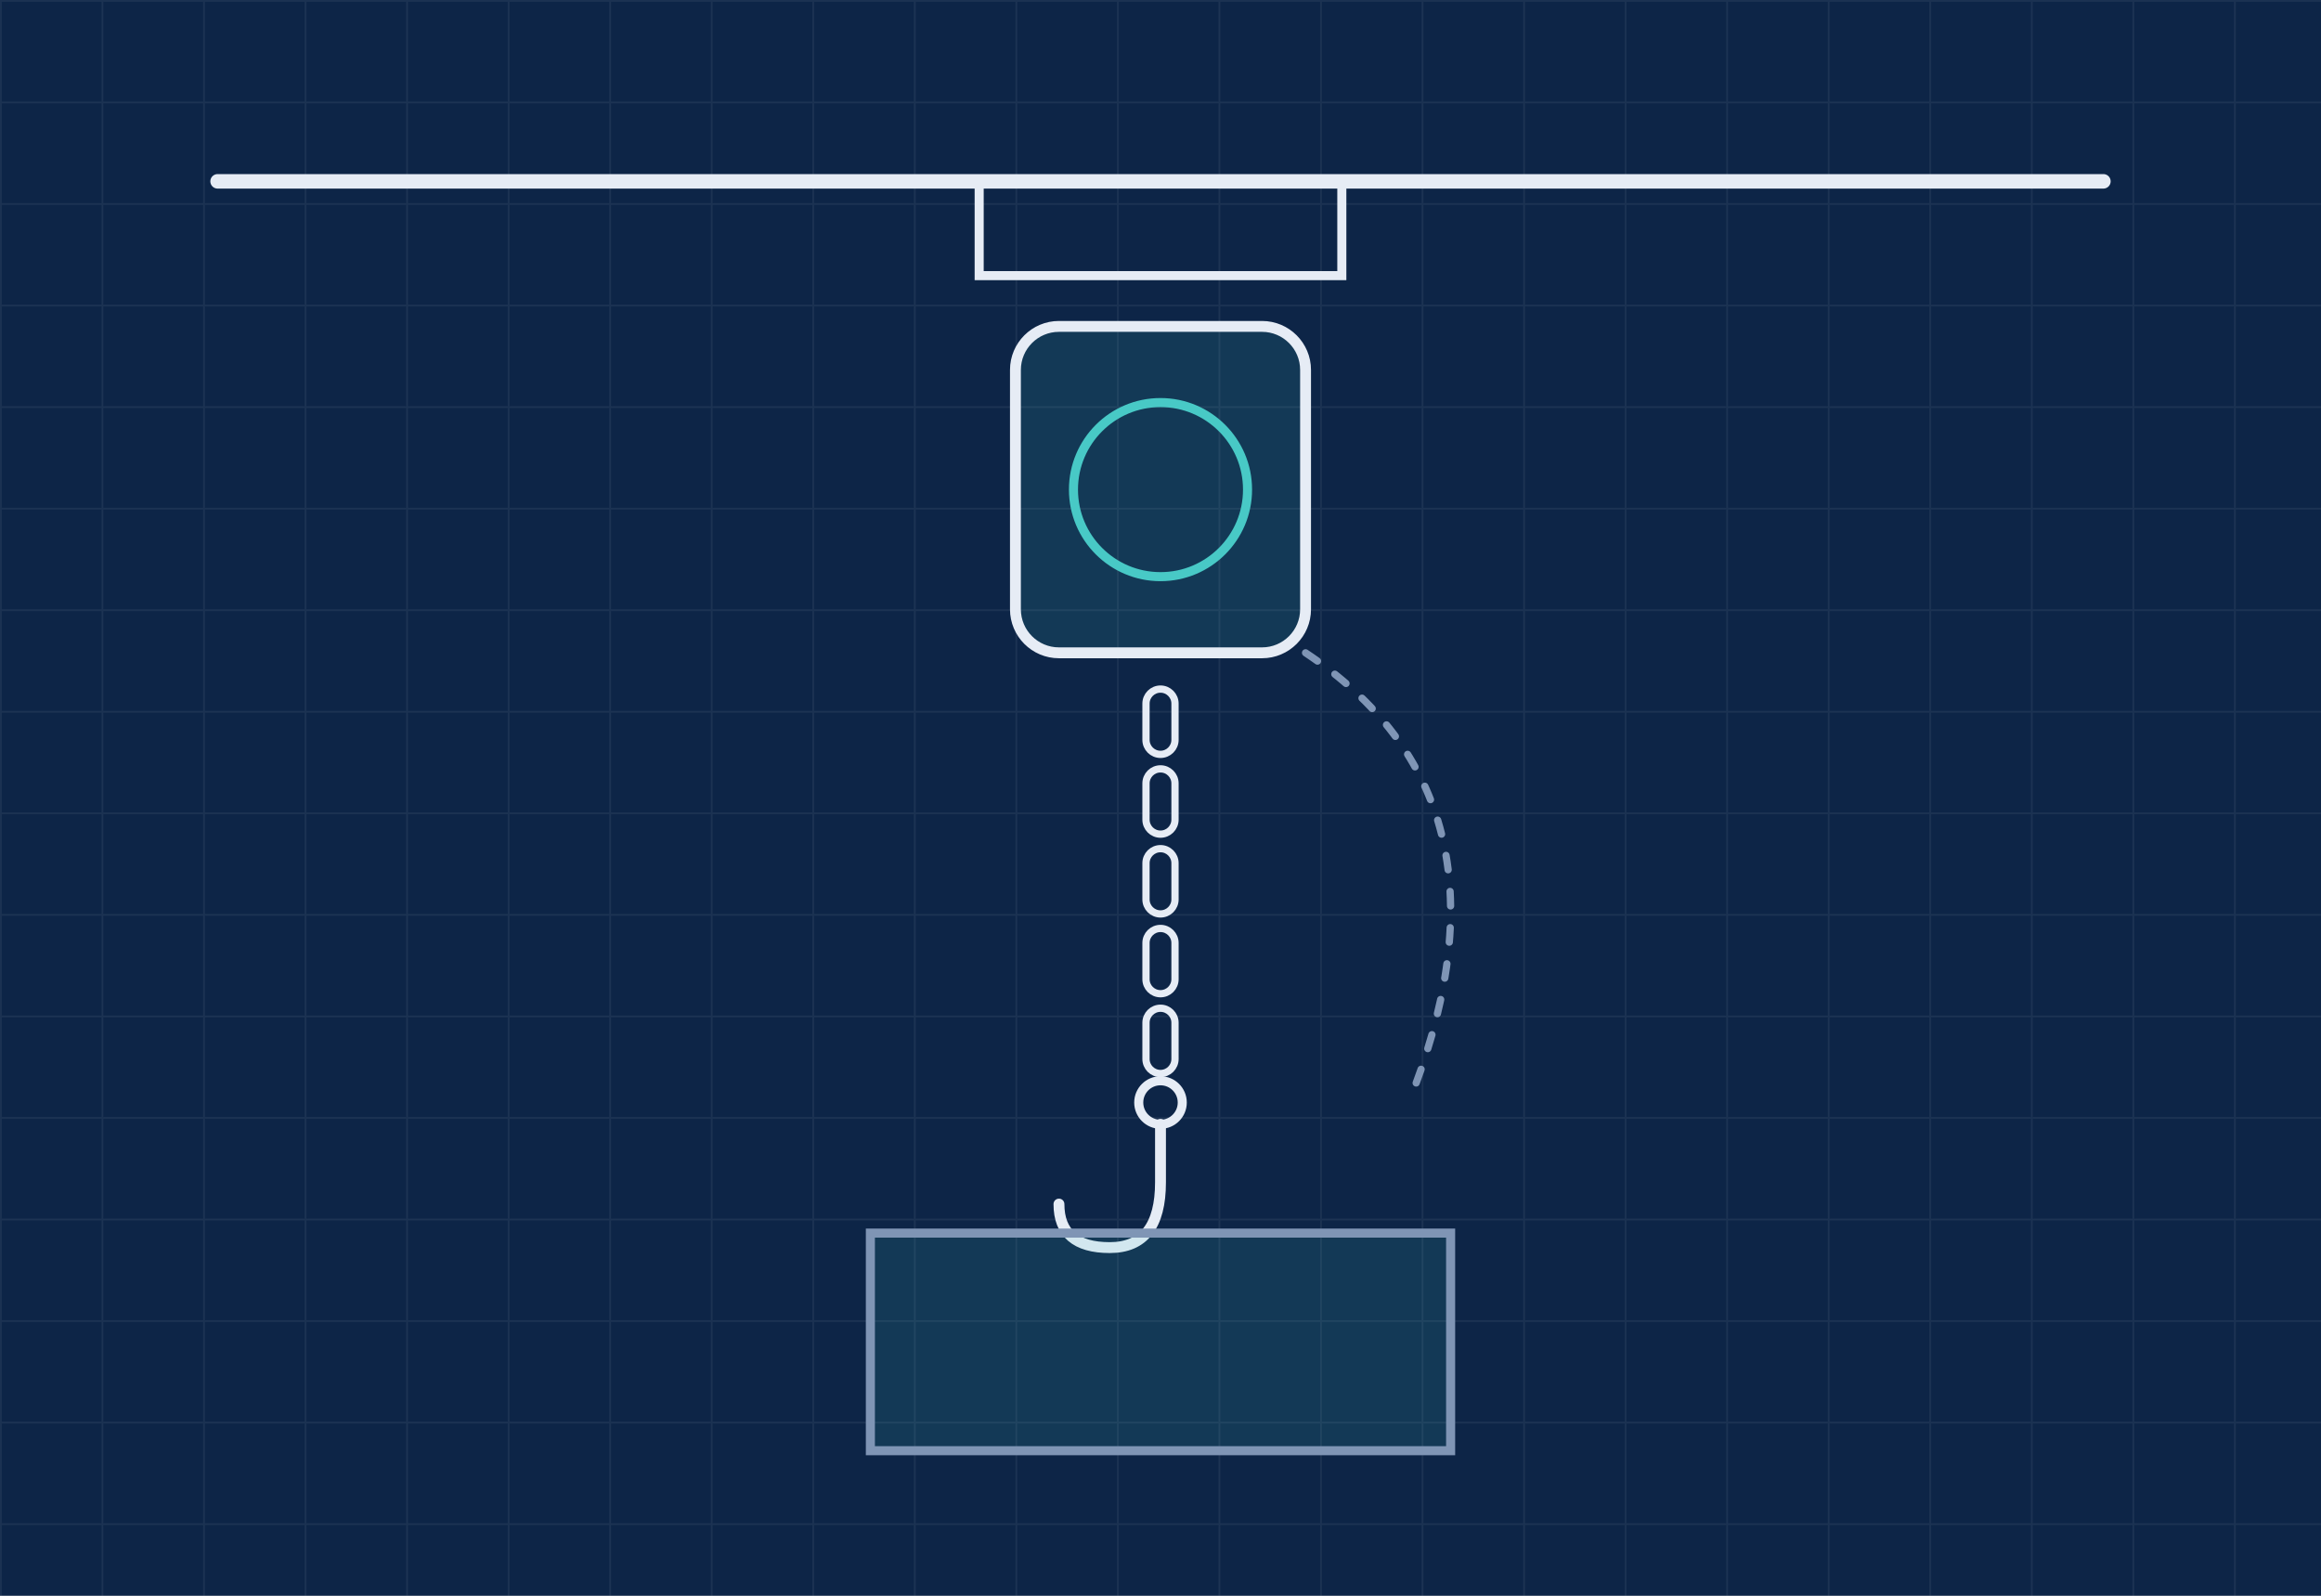
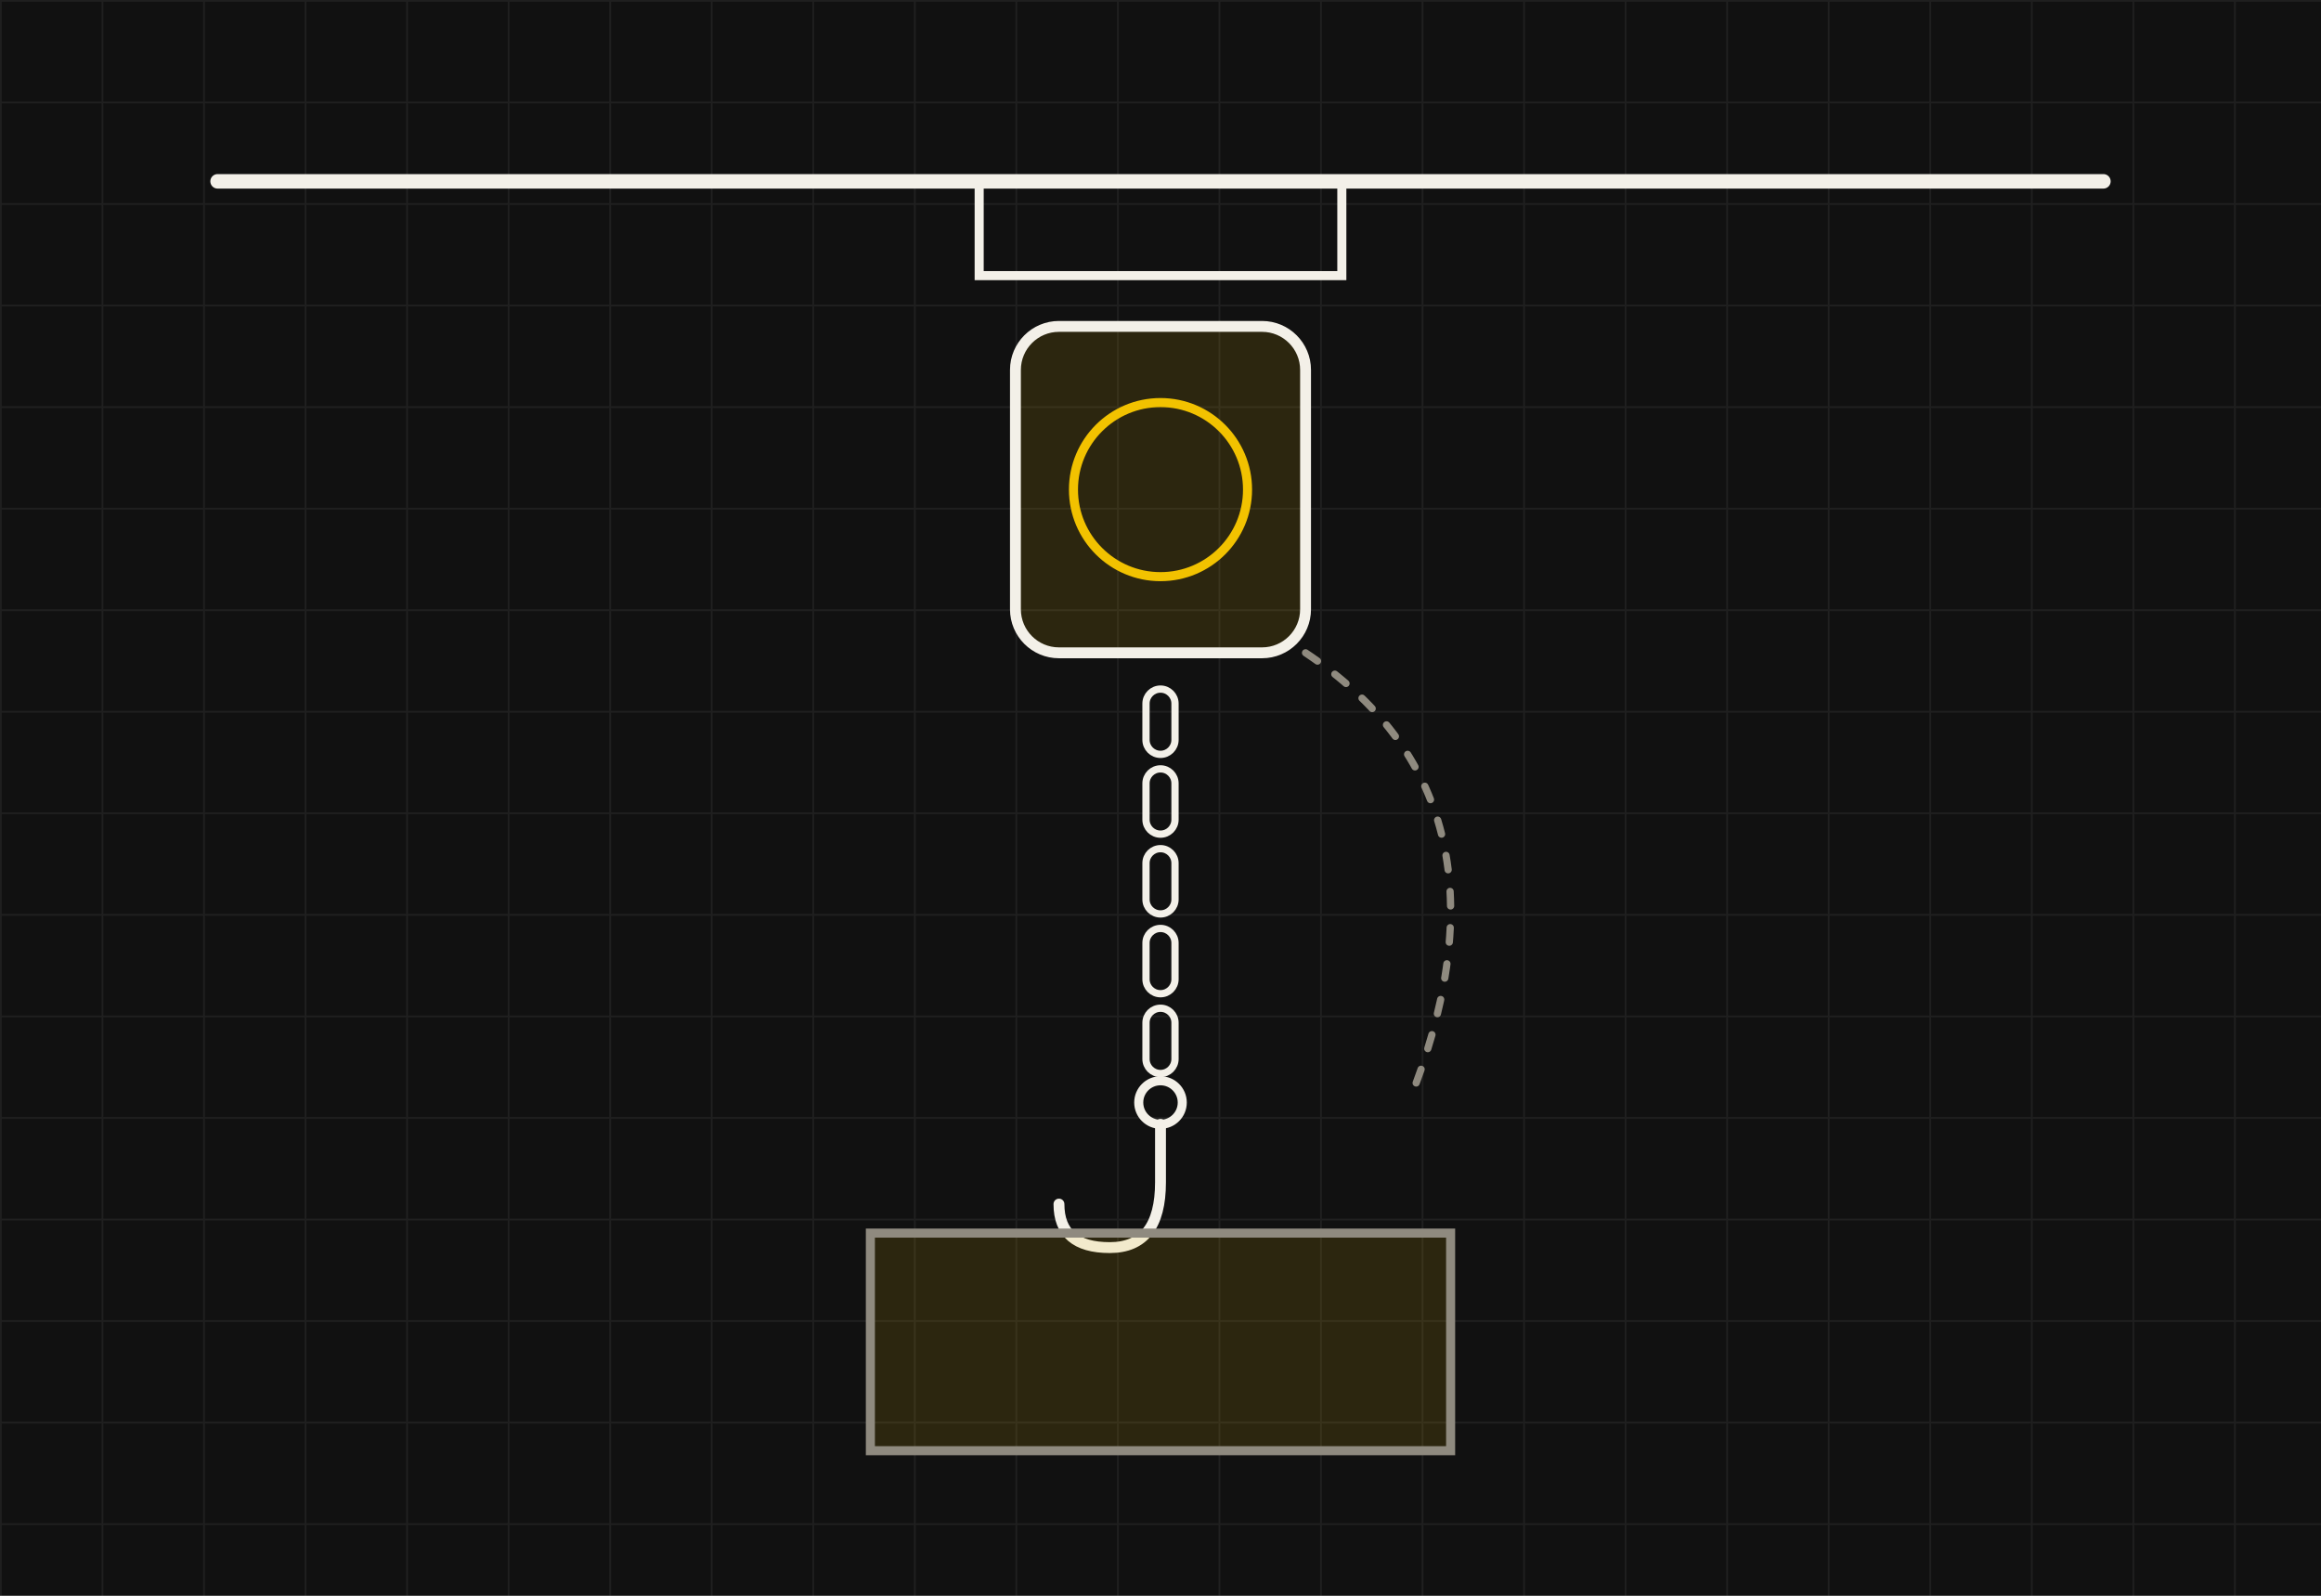
<svg xmlns="http://www.w3.org/2000/svg" viewBox="0 0 640 440" width="640" height="440" role="img" aria-label="Caraskal ve Palanga Periyodik Kontrolü: zincirli caraskal çizimi">
  <defs>
    <pattern id="g" width="28" height="28" patternUnits="userSpaceOnUse">
      <path d="M28 0H0V28" fill="none" stroke="#ffffff" stroke-opacity=".06" />
    </pattern>
  </defs>
-   <rect width="640" height="440" fill="#0d2547" />
+   <rect width="640" height="440" fill="#111111" />
  <rect width="640" height="440" fill="url(#g)" />
-   <g transform="translate(0,0)">
-     <line x1="60" y1="50" x2="580" y2="50" stroke="#e6ecf5" stroke-width="4" opacity="1" stroke-linecap="round" />
-     <rect x="270" y="50" width="100" height="26" rx="0" stroke="#e6ecf5" stroke-width="2.5" fill="none" opacity="1" />
-     <rect x="280" y="90" width="80" height="90" rx="12" stroke="#e6ecf5" stroke-width="3" fill="#48c9c61f" opacity="1" />
-     <circle cx="320" cy="135" r="24" stroke="#48c9c6" stroke-width="2.5" fill="none" opacity="1" />
-     <rect x="316" y="190" width="8" height="18" rx="4" stroke="#e6ecf5" stroke-width="2" fill="none" opacity="1" />
-     <rect x="316" y="212" width="8" height="18" rx="4" stroke="#e6ecf5" stroke-width="2" fill="none" opacity="1" />
-     <rect x="316" y="234" width="8" height="18" rx="4" stroke="#e6ecf5" stroke-width="2" fill="none" opacity="1" />
-     <rect x="316" y="256" width="8" height="18" rx="4" stroke="#e6ecf5" stroke-width="2" fill="none" opacity="1" />
-     <rect x="316" y="278" width="8" height="18" rx="4" stroke="#e6ecf5" stroke-width="2" fill="none" opacity="1" />
-     <path d="M320 310 v16 q0 18 -14 18 q-14 0 -14 -12" stroke="#e6ecf5" stroke-width="3" fill="none" opacity="1" stroke-linecap="round" stroke-linejoin="round" />
-     <circle cx="320" cy="304" r="6" stroke="#e6ecf5" stroke-width="2.5" fill="none" opacity="1" />
-     <rect x="240" y="340" width="160" height="60" rx="0" stroke="#7f95b5" stroke-width="2.5" fill="#48c9c61f" opacity="1" />
-     <path d="M360 180 q60 40 30 120" stroke="#7f95b5" stroke-width="2" fill="none" opacity="1" stroke-linecap="round" stroke-linejoin="round" stroke-dasharray="4 6" />
-   </g>
+   <line x1="60" y1="50" x2="580" y2="50" stroke="#f3f0e8" stroke-width="4" opacity="1" stroke-linecap="round" />
+   <rect x="270" y="50" width="100" height="26" rx="0" stroke="#f3f0e8" stroke-width="2.5" fill="none" opacity="1" />
+   <rect x="280" y="90" width="80" height="90" rx="12" stroke="#f3f0e8" stroke-width="3" fill="#f2c2001f" opacity="1" />
+   <circle cx="320" cy="135" r="24" stroke="#f2c200" stroke-width="2.5" fill="none" opacity="1" />
+   <rect x="316" y="190" width="8" height="18" rx="4" stroke="#f3f0e8" stroke-width="2" fill="none" opacity="1" />
+   <rect x="316" y="212" width="8" height="18" rx="4" stroke="#f3f0e8" stroke-width="2" fill="none" opacity="1" />
+   <rect x="316" y="234" width="8" height="18" rx="4" stroke="#f3f0e8" stroke-width="2" fill="none" opacity="1" />
+   <rect x="316" y="256" width="8" height="18" rx="4" stroke="#f3f0e8" stroke-width="2" fill="none" opacity="1" />
+   <rect x="316" y="278" width="8" height="18" rx="4" stroke="#f3f0e8" stroke-width="2" fill="none" opacity="1" />
+   <path d="M320 310 v16 q0 18 -14 18 q-14 0 -14 -12" stroke="#f3f0e8" stroke-width="3" fill="none" opacity="1" stroke-linecap="round" stroke-linejoin="round" />
+   <circle cx="320" cy="304" r="6" stroke="#f3f0e8" stroke-width="2.5" fill="none" opacity="1" />
+   <rect x="240" y="340" width="160" height="60" rx="0" stroke="#8f8a7f" stroke-width="2.5" fill="#f2c2001f" opacity="1" />
+   <path d="M360 180 q60 40 30 120" stroke="#8f8a7f" stroke-width="2" fill="none" opacity="1" stroke-linecap="round" stroke-linejoin="round" stroke-dasharray="4 6" />
</svg>
